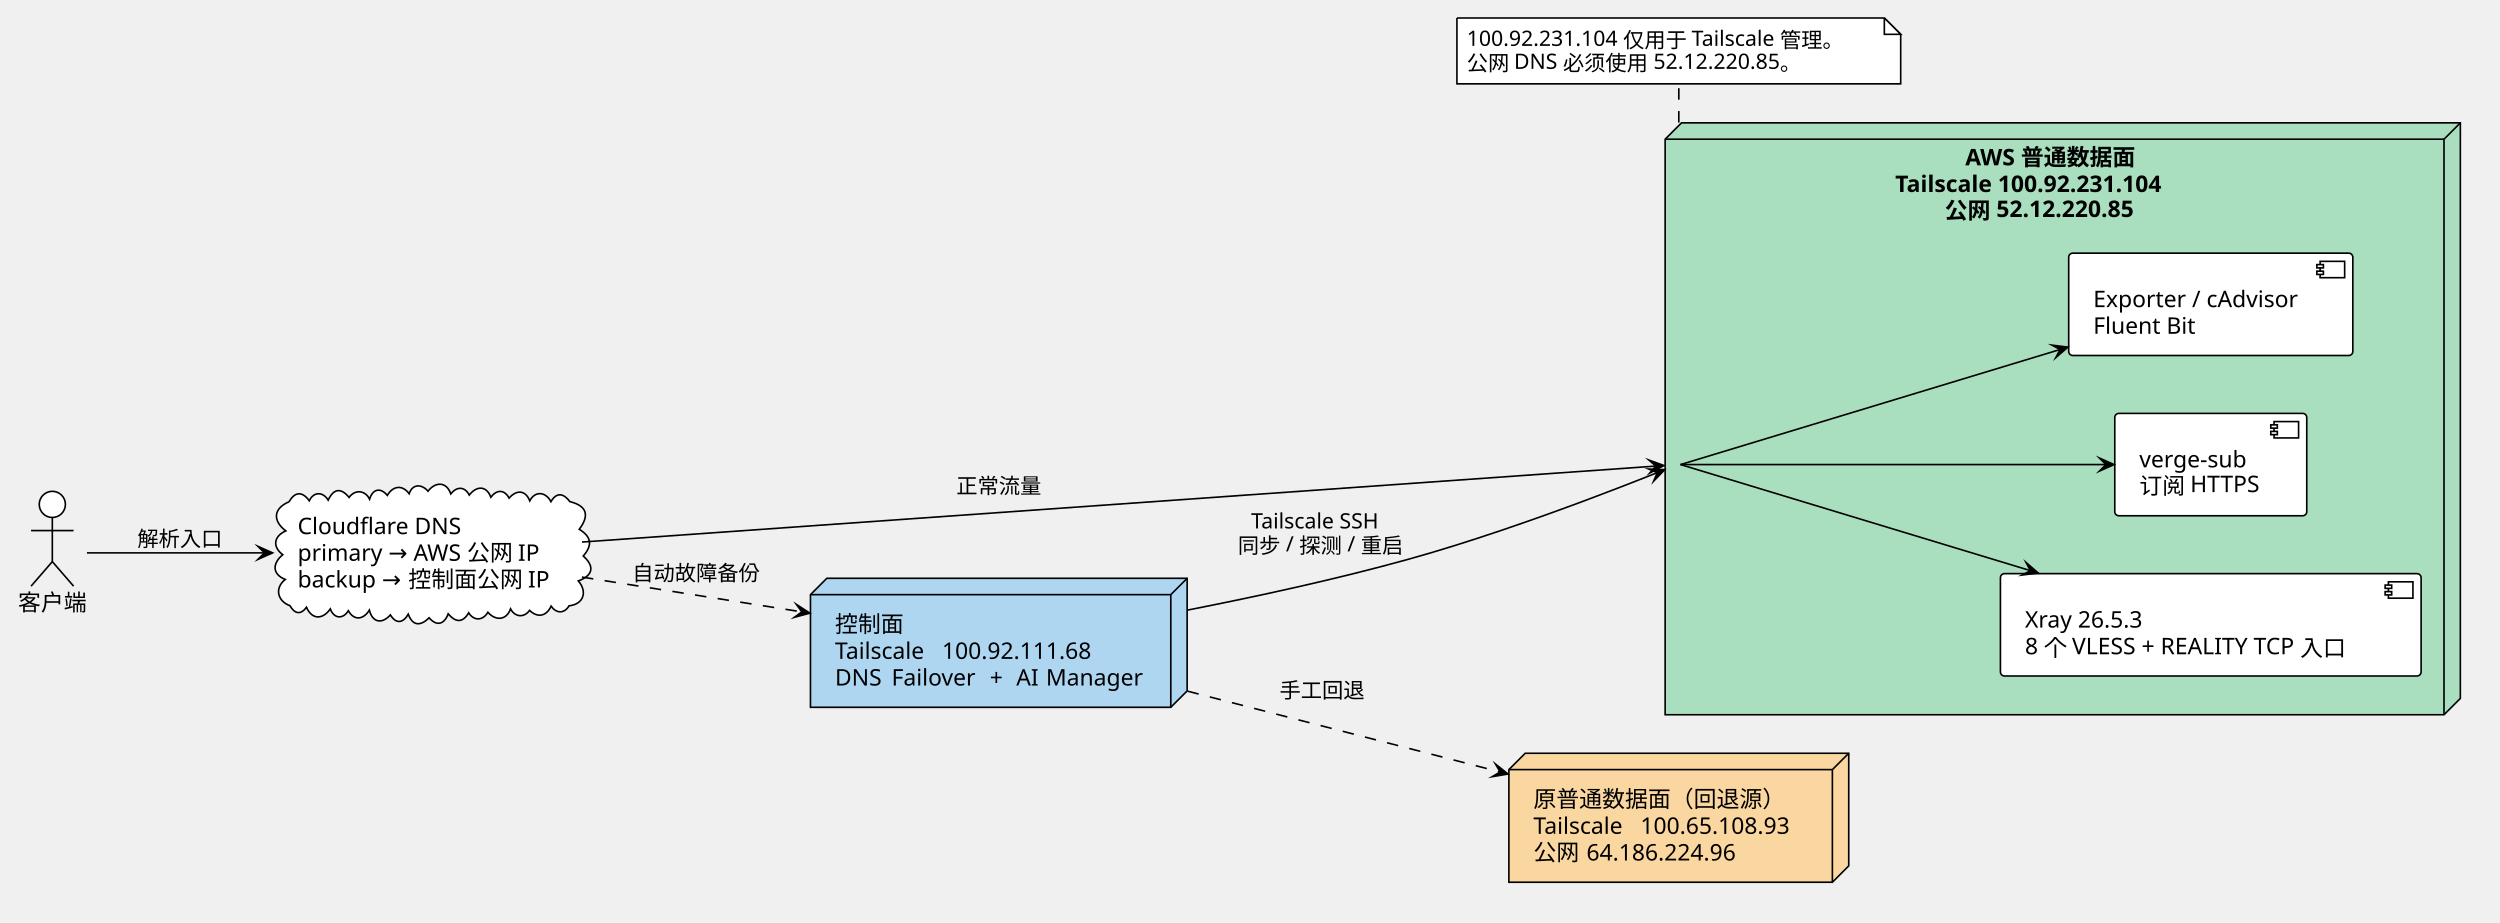
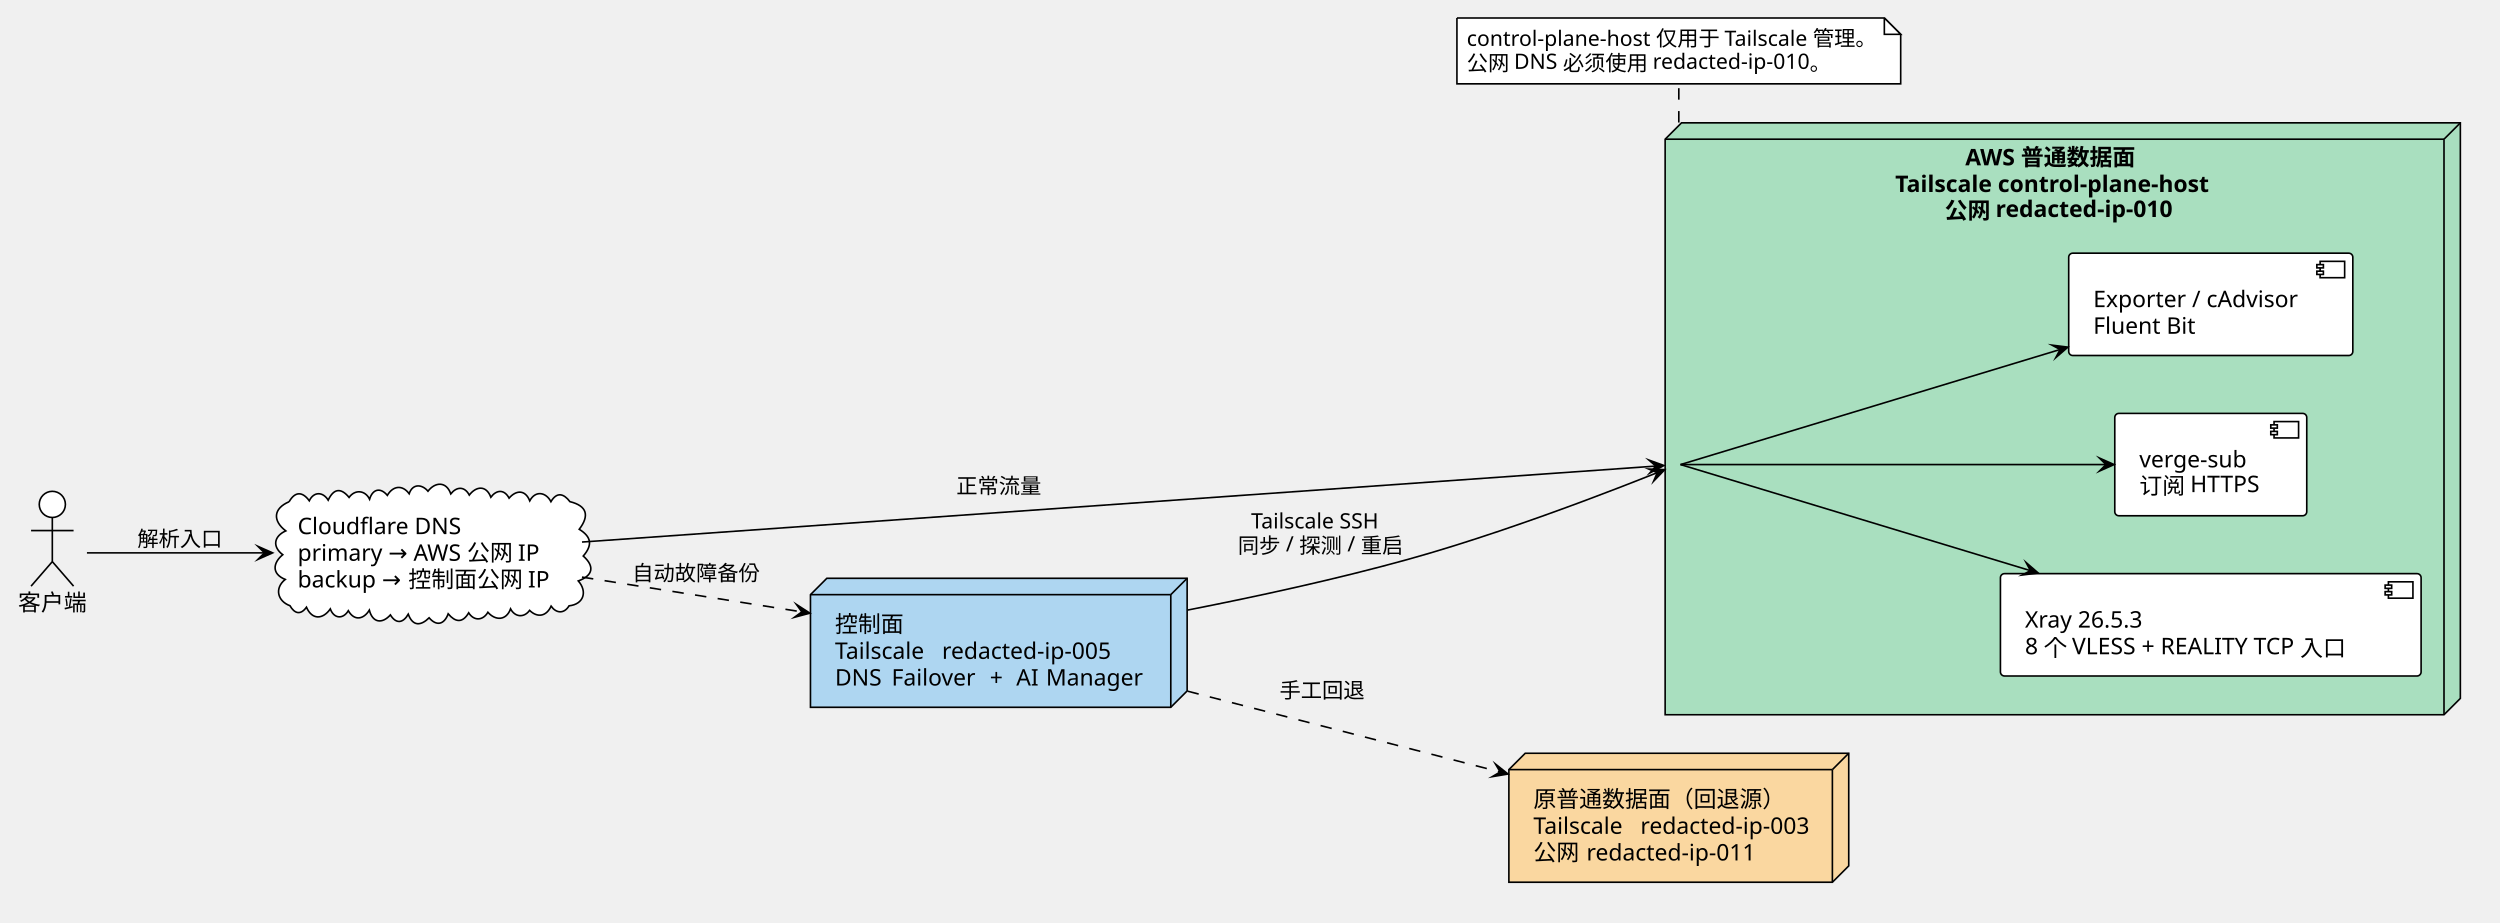
<svg xmlns="http://www.w3.org/2000/svg" contentStyleType="text/css" data-diagram-type="DESCRIPTION" height="564px" preserveAspectRatio="none" style="width:1529px;height:564px;background:#FFFFFF;" version="1.1" viewBox="0 0 1529 564" width="1529px" zoomAndPan="magnify">
  <defs />
  <g>
    <g class="cluster" data-qualified-name="aws" data-source-line="7" id="ent0003">
      <polygon fill="#A9DFBF" points="1018.4,85.13,1028.4,75.13,1504.75,75.13,1504.75,427.13,1494.75,437.13,1018.4,437.13,1018.4,85.13" style="stroke:#000000;stroke-width:1;stroke-linejoin:miter;stroke-miterlimit:10;" />
      <line style="stroke:#000000;stroke-width:1;" x1="1494.75" x2="1504.75" y1="85.13" y2="75.13" />
      <line style="stroke:#000000;stroke-width:1;" x1="1018.4" x2="1494.75" y1="85.13" y2="85.13" />
      <line style="stroke:#000000;stroke-width:1;" x1="1494.75" x2="1494.75" y1="85.13" y2="437.13" />
      <text fill="#000000" font-family="Verdana" font-size="14" font-weight="700" lengthAdjust="spacing" textLength="111.234" x="1201.958" y="101.125">AWS 普通数据面</text>
-       <text fill="#000000" font-family="Verdana" font-size="14" font-weight="700" lengthAdjust="spacing" textLength="196.95" x="1159.1" y="117.422">Tailscale 100.92.231.104</text>
-       <text fill="#000000" font-family="Verdana" font-size="14" font-weight="700" lengthAdjust="spacing" textLength="136.5" x="1189.325" y="133.719">公网 52.12.220.85</text>
+       <text fill="#000000" font-family="Verdana" font-size="14" font-weight="700" lengthAdjust="spacing" textLength="196.95" x="1159.1" y="117.422">Tailscale control-plane-host</text>
+       <text fill="#000000" font-family="Verdana" font-size="14" font-weight="700" lengthAdjust="spacing" textLength="136.5" x="1189.325" y="133.719">公网 redacted-ip-010</text>
    </g>
    <g class="entity" data-qualified-name="aws.xray" data-source-line="8" id="ent0004">
      <rect fill="#FFFFFF" height="62.594" rx="2.5" ry="2.5" style="stroke:#000000;stroke-width:1;" width="257.287" x="1223.46" y="350.84" />
      <rect fill="#FFFFFF" height="10" style="stroke:#000000;stroke-width:1;" width="15" x="1460.747" y="355.84" />
      <rect fill="#FFFFFF" height="2" style="stroke:#000000;stroke-width:1;" width="4" x="1458.747" y="357.84" />
      <rect fill="#FFFFFF" height="2" style="stroke:#000000;stroke-width:1;" width="4" x="1458.747" y="361.84" />
      <text fill="#000000" font-family="Verdana" font-size="14" lengthAdjust="spacing" textLength="81.19" x="1238.46" y="383.835">Xray 26.5.3</text>
      <text fill="#000000" font-family="Verdana" font-size="14" lengthAdjust="spacing" textLength="217.287" x="1238.46" y="400.132">8 个 VLESS + REALITY TCP 入口</text>
    </g>
    <g class="entity" data-qualified-name="aws.subscription" data-source-line="9" id="ent0005">
      <rect fill="#FFFFFF" height="62.594" rx="2.5" ry="2.5" style="stroke:#000000;stroke-width:1;" width="117.41" x="1293.4" y="252.84" />
      <rect fill="#FFFFFF" height="10" style="stroke:#000000;stroke-width:1;" width="15" x="1390.81" y="257.84" />
      <rect fill="#FFFFFF" height="2" style="stroke:#000000;stroke-width:1;" width="4" x="1388.81" y="259.84" />
      <rect fill="#FFFFFF" height="2" style="stroke:#000000;stroke-width:1;" width="4" x="1388.81" y="263.84" />
      <text fill="#000000" font-family="Verdana" font-size="14" lengthAdjust="spacing" textLength="70.26" x="1308.4" y="285.835">verge-sub</text>
      <text fill="#000000" font-family="Verdana" font-size="14" lengthAdjust="spacing" textLength="77.41" x="1308.4" y="302.132">订阅 HTTPS</text>
    </g>
    <g class="entity" data-qualified-name="aws.monitoring" data-source-line="10" id="ent0006">
      <rect fill="#FFFFFF" height="62.594" rx="2.5" ry="2.5" style="stroke:#000000;stroke-width:1;" width="173.766" x="1265.22" y="154.84" />
      <rect fill="#FFFFFF" height="10" style="stroke:#000000;stroke-width:1;" width="15" x="1418.986" y="159.84" />
      <rect fill="#FFFFFF" height="2" style="stroke:#000000;stroke-width:1;" width="4" x="1416.986" y="161.84" />
      <rect fill="#FFFFFF" height="2" style="stroke:#000000;stroke-width:1;" width="4" x="1416.986" y="165.84" />
      <text fill="#000000" font-family="Verdana" font-size="14" lengthAdjust="spacing" textLength="133.766" x="1280.22" y="187.835">Exporter / cAdvisor</text>
      <text fill="#000000" font-family="Verdana" font-size="14" lengthAdjust="spacing" textLength="67.225" x="1280.22" y="204.132">Fluent Bit</text>
    </g>
    <g class="entity" data-qualified-name="client" data-source-line="4" id="ent0001">
      <ellipse cx="32" cy="308.49" fill="#FFFFFF" rx="8" ry="8" style="stroke:#000000;stroke-width:1;" />
      <path d="M32,316.49 L32,343.49 M19,324.49 L45,324.49 M32,343.49 L19,358.49 M32,343.49 L45,358.49" fill="none" style="stroke:#000000;stroke-width:1;" />
      <text fill="#000000" font-family="Verdana" font-size="14" lengthAdjust="spacing" textLength="42" x="11" y="373.485">客户端</text>
    </g>
    <g class="entity" data-qualified-name="dns" data-source-line="5" id="ent0002">
      <path d="M176.82,306.864 C180.44,300.513 184.948,300.497 189.149,306.273 C191.94,300.487 197.563,300.723 200.719,305.888 C204.041,298.814 208.448,298.092 213.494,304.221 C217.108,299.194 223.341,299.771 226.038,305.31 C227.897,299.145 232.592,297.829 236.895,302.961 C240.26,297.201 246.019,296.237 250.242,301.964 C252.391,295.59 258.169,296.135 261.748,300.42 C266.09,294.758 272.921,294.201 275.705,302.032 C279.304,297.563 284.075,297.286 287.016,302.779 C291.185,297.363 297.303,296.541 300.199,304.075 C303.711,299.463 308.371,299.15 311.362,304.651 C315.686,299.673 321.226,299.381 323.994,306.303 C327.5,299.779 333.934,301.003 336.95,306.817 C340.626,300.594 344.875,301.928 348.559,306.808 C359.15,309.426 360.58,315.386 354.259,323.708 C361.802,328.362 362.466,333.416 356.721,340.069 C363.944,346.522 362.591,352.062 353.688,355.304 C359.341,361.769 357.101,369.531 348.035,370.531 C345.028,375.501 340.241,375.226 337.054,370.741 C334.245,376.867 328.837,378.107 323.899,373.303 C320.47,378.034 314.933,377.446 312.263,372.398 C309.547,379.702 302.974,379.636 298.393,374.473 C295.386,379.588 289.945,379.979 286.647,374.805 C282.828,381.273 278.504,380.576 274.106,375.43 C271.79,381.724 267.219,383.351 262.45,377.855 C257.445,382.783 252.541,383.25 249.69,375.659 C246.561,381.046 242.332,381.88 238.765,376.086 C233.679,381.72 227.917,380.97 225.882,373.161 C222.475,378.754 216.787,380.056 213.036,373.526 C209.708,378.98 204.207,378.352 202.016,372.424 C197.491,378.856 190.924,379.333 187.427,371.381 C183.751,376.446 180.105,375.246 177.338,370.451 C169.733,367.664 167.739,359.749 174.441,354.384 C165.934,350.924 166.949,344.175 172.928,339.264 C166.366,334.264 167.562,327.946 174.772,324.688 C166.677,318.5 167.088,311.005 176.82,306.864" fill="#FFFFFF" style="stroke:#000000;stroke-width:1;" />
      <text fill="#000000" font-family="Verdana" font-size="14" lengthAdjust="spacing" textLength="106.347" x="182" y="326.685">Cloudflare DNS</text>
      <text fill="#000000" font-family="Verdana" font-size="14" lengthAdjust="spacing" textLength="157.199" x="182" y="342.982">primary → AWS 公网 IP</text>
      <text fill="#000000" font-family="Verdana" font-size="14" lengthAdjust="spacing" textLength="158.682" x="182" y="359.279">backup → 控制面公网 IP</text>
    </g>
    <g class="entity" data-qualified-name="old" data-source-line="13" id="ent0007">
      <polygon fill="#FAD7A0" points="922.83,470.69,932.83,460.69,1130.686,460.69,1130.686,529.581,1120.686,539.581,922.83,539.581,922.83,470.69" style="stroke:#000000;stroke-width:1;stroke-linejoin:miter;stroke-miterlimit:10;" />
      <line style="stroke:#000000;stroke-width:1;" x1="1120.686" x2="1130.686" y1="470.69" y2="460.69" />
      <line style="stroke:#000000;stroke-width:1;" x1="922.83" x2="1120.686" y1="470.69" y2="470.69" />
      <line style="stroke:#000000;stroke-width:1;" x1="1120.686" x2="1120.686" y1="470.69" y2="539.581" />
      <text fill="#000000" font-family="Verdana" font-size="14" lengthAdjust="spacing" textLength="14" x="937.83" y="493.685">原</text>
      <text fill="#000000" font-family="Verdana" font-size="14" lengthAdjust="spacing" textLength="14" x="951.83" y="493.685">普</text>
      <text fill="#000000" font-family="Verdana" font-size="14" lengthAdjust="spacing" textLength="14" x="965.83" y="493.685">通</text>
      <text fill="#000000" font-family="Verdana" font-size="14" lengthAdjust="spacing" textLength="14" x="979.83" y="493.685">数</text>
      <text fill="#000000" font-family="Verdana" font-size="14" lengthAdjust="spacing" textLength="14" x="993.83" y="493.685">据</text>
      <text fill="#000000" font-family="Verdana" font-size="14" lengthAdjust="spacing" textLength="14" x="1007.83" y="493.685">面</text>
      <text fill="#000000" font-family="Verdana" font-size="14" lengthAdjust="spacing" textLength="14" x="1021.83" y="493.685">（</text>
      <text fill="#000000" font-family="Verdana" font-size="14" lengthAdjust="spacing" textLength="14" x="1035.83" y="493.685">回</text>
      <text fill="#000000" font-family="Verdana" font-size="14" lengthAdjust="spacing" textLength="14" x="1049.83" y="493.685">退</text>
      <text fill="#000000" font-family="Verdana" font-size="14" lengthAdjust="spacing" textLength="14" x="1063.83" y="493.685">源</text>
      <text fill="#000000" font-family="Verdana" font-size="14" lengthAdjust="spacing" textLength="14" x="1077.829" y="493.685">）</text>
      <text fill="#000000" font-family="Verdana" font-size="14" lengthAdjust="spacing" textLength="60.983" x="937.83" y="509.982">Tailscale</text>
      <text fill="#000000" font-family="Verdana" font-size="14" lengthAdjust="spacing" textLength="4.45" x="998.813" y="509.982"> </text>
-       <text fill="#000000" font-family="Verdana" font-size="14" lengthAdjust="spacing" textLength="102.423" x="1003.264" y="509.982">100.65.108.93</text>
+       <text fill="#000000" font-family="Verdana" font-size="14" lengthAdjust="spacing" textLength="102.423" x="1003.264" y="509.982">redacted-ip-003</text>
      <text fill="#000000" font-family="Verdana" font-size="14" lengthAdjust="spacing" textLength="14" x="937.83" y="526.279">公</text>
      <text fill="#000000" font-family="Verdana" font-size="14" lengthAdjust="spacing" textLength="14" x="951.83" y="526.279">网</text>
      <text fill="#000000" font-family="Verdana" font-size="14" lengthAdjust="spacing" textLength="4.45" x="965.83" y="526.279"> </text>
-       <text fill="#000000" font-family="Verdana" font-size="14" lengthAdjust="spacing" textLength="102.423" x="970.28" y="526.279">64.186.224.96</text>
+       <text fill="#000000" font-family="Verdana" font-size="14" lengthAdjust="spacing" textLength="102.423" x="970.28" y="526.279">redacted-ip-011</text>
    </g>
    <g class="entity" data-qualified-name="control" data-source-line="14" id="ent0008">
      <polygon fill="#AED6F1" points="495.68,363.69,505.68,353.69,726.054,353.69,726.054,422.581,716.054,432.581,495.68,432.581,495.68,363.69" style="stroke:#000000;stroke-width:1;stroke-linejoin:miter;stroke-miterlimit:10;" />
      <line style="stroke:#000000;stroke-width:1;" x1="716.054" x2="726.054" y1="363.69" y2="353.69" />
      <line style="stroke:#000000;stroke-width:1;" x1="495.68" x2="716.054" y1="363.69" y2="363.69" />
      <line style="stroke:#000000;stroke-width:1;" x1="716.054" x2="716.054" y1="363.69" y2="432.581" />
      <text fill="#000000" font-family="Verdana" font-size="14" lengthAdjust="spacing" textLength="14" x="510.68" y="386.685">控</text>
      <text fill="#000000" font-family="Verdana" font-size="14" lengthAdjust="spacing" textLength="14" x="524.68" y="386.685">制</text>
      <text fill="#000000" font-family="Verdana" font-size="14" lengthAdjust="spacing" textLength="14" x="538.68" y="386.685">面</text>
      <text fill="#000000" font-family="Verdana" font-size="14" lengthAdjust="spacing" textLength="60.983" x="510.68" y="402.982">Tailscale</text>
      <text fill="#000000" font-family="Verdana" font-size="14" lengthAdjust="spacing" textLength="4.45" x="571.663" y="402.982"> </text>
-       <text fill="#000000" font-family="Verdana" font-size="14" lengthAdjust="spacing" textLength="102.423" x="576.114" y="402.982">100.92.111.68</text>
+       <text fill="#000000" font-family="Verdana" font-size="14" lengthAdjust="spacing" textLength="102.423" x="576.114" y="402.982">redacted-ip-005</text>
      <text fill="#000000" font-family="Verdana" font-size="14" lengthAdjust="spacing" textLength="30.14" x="510.68" y="419.279">DNS</text>
      <text fill="#000000" font-family="Verdana" font-size="14" lengthAdjust="spacing" textLength="4.45" x="540.82" y="419.279"> </text>
      <text fill="#000000" font-family="Verdana" font-size="14" lengthAdjust="spacing" textLength="55.631" x="545.27" y="419.279">Failover</text>
      <text fill="#000000" font-family="Verdana" font-size="14" lengthAdjust="spacing" textLength="4.45" x="600.901" y="419.279"> </text>
      <text fill="#000000" font-family="Verdana" font-size="14" lengthAdjust="spacing" textLength="11.73" x="605.351" y="419.279">+</text>
      <text fill="#000000" font-family="Verdana" font-size="14" lengthAdjust="spacing" textLength="4.45" x="617.081" y="419.279"> </text>
      <text fill="#000000" font-family="Verdana" font-size="14" lengthAdjust="spacing" textLength="13.706" x="621.532" y="419.279">AI</text>
      <text fill="#000000" font-family="Verdana" font-size="14" lengthAdjust="spacing" textLength="4.45" x="635.238" y="419.279"> </text>
      <text fill="#000000" font-family="Verdana" font-size="14" lengthAdjust="spacing" textLength="61.366" x="639.688" y="419.279">Manager</text>
    </g>
    <g class="entity" data-qualified-name="GMN17" data-source-line="26" id="ent0018">
      <path d="M891.06,11 L891.06,51.266 L1162.462,51.266 L1162.462,21 L1152.462,11 L891.06,11" fill="#FFFFFF" style="stroke:#000000;stroke-width:1;" />
      <path d="M1152.462,11 L1152.462,21 L1162.462,21 L1152.462,11" fill="#FFFFFF" style="stroke:#000000;stroke-width:1;" />
-       <text fill="#000000" font-family="Verdana" font-size="13" lengthAdjust="spacing" textLength="250.402" x="897.06" y="28.067">100.92.231.104 仅用于 Tailscale 管理。</text>
-       <text fill="#000000" font-family="Verdana" font-size="13" lengthAdjust="spacing" textLength="218.22" x="897.06" y="43.2">公网 DNS 必须使用 52.12.220.85。</text>
+       <text fill="#000000" font-family="Verdana" font-size="13" lengthAdjust="spacing" textLength="250.402" x="897.06" y="28.067">control-plane-host 仅用于 Tailscale 管理。</text>
+       <text fill="#000000" font-family="Verdana" font-size="13" lengthAdjust="spacing" textLength="218.22" x="897.06" y="43.2">公网 DNS 必须使用 redacted-ip-010。</text>
    </g>
    <g class="link" data-entity-1="ent0001" data-entity-2="ent0002" data-link-type="dependency" data-source-line="16" id="lnk9">
      <path d="M53.17,338.13 C78.77,338.13 119.64,338.13 161.73,338.13" fill="none" id="client-to-dns" style="stroke:#000000;stroke-width:1;" />
      <polygon fill="#000000" points="166.73,338.13,157.73,334.13,161.73,338.13,157.73,342.13,166.73,338.13" style="stroke:#000000;stroke-width:1;stroke-linejoin:miter;stroke-miterlimit:10;" />
      <text fill="#000000" font-family="Verdana" font-size="13" lengthAdjust="spacing" textLength="52" x="84" y="334.197">解析入口</text>
    </g>
    <g class="link" data-entity-1="ent0002" data-entity-2="ent0003" data-link-type="dependency" data-source-line="17" id="lnk10">
      <path d="M355.95,331.51 C457.08,324.36 622.715,312.645 763.965,302.654 C834.59,297.658 899.119,293.093 946.44,289.746 C970.101,288.072 989.459,286.702 1003.127,285.735 C1006.544,285.494 1009.606,285.277 1012.29,285.087 C1013.632,284.992 1014.879,284.904 1016.03,284.822 C1016.605,284.782 1012.168,285.096 1012.695,285.058" fill="none" id="dns-to-aws" style="stroke:#000000;stroke-width:1;" />
      <polygon fill="#000000" points="1017.683,284.705,1008.423,281.351,1012.695,285.058,1008.987,289.331,1017.683,284.705" style="stroke:#000000;stroke-width:1;stroke-linejoin:miter;stroke-miterlimit:10;" />
      <text fill="#000000" font-family="Verdana" font-size="13" lengthAdjust="spacing" textLength="52" x="584.87" y="301.837">正常流量</text>
    </g>
    <g class="link" data-entity-1="ent0002" data-entity-2="ent0008" data-link-type="dependency" data-source-line="18" id="lnk11">
      <path d="M355.93,352.95 C398.85,359.74 445.192,367.068 490.401,374.228" fill="none" id="dns-to-control" style="stroke:#000000;stroke-width:1;stroke-dasharray:7,7;" />
      <polygon fill="#000000" points="495.34,375.01,487.077,369.651,490.401,374.228,485.825,377.553,495.34,375.01" style="stroke:#000000;stroke-width:1;stroke-linejoin:miter;stroke-miterlimit:10;" />
      <text fill="#000000" font-family="Verdana" font-size="13" lengthAdjust="spacing" textLength="78" x="386.68" y="355.157">自动故障备份</text>
    </g>
    <g class="link" data-entity-1="ent0008" data-entity-2="ent0003" data-link-type="dependency" data-source-line="19" id="lnk12">
      <path d="M726.47,373.09 C769.04,364.75 817.54,354.19 861.06,342.13 C897.87,331.935 938.342,317.728 969.955,305.926 C985.761,300.026 999.352,294.727 1009.163,290.831 C1011.616,289.858 1013.833,288.972 1015.788,288.186 C1016.277,287.989 1016.75,287.799 1017.206,287.615 C1017.434,287.524 1017.658,287.433 1017.877,287.345 C1017.987,287.3 1013.46,289.128 1013.567,289.085" fill="none" id="control-to-aws" style="stroke:#000000;stroke-width:1;" />
      <polygon fill="#000000" points="1018.203,287.213,1008.361,286.873,1013.567,289.085,1011.356,294.292,1018.203,287.213" style="stroke:#000000;stroke-width:1;stroke-linejoin:miter;stroke-miterlimit:10;" />
      <text fill="#000000" font-family="Verdana" font-size="13" lengthAdjust="spacing" textLength="87.039" x="765.185" y="323.197">Tailscale SSH</text>
      <text fill="#000000" font-family="Verdana" font-size="13" lengthAdjust="spacing" textLength="103.289" x="757.06" y="338.33">同步 / 探测 / 重启</text>
    </g>
    <g class="link" data-entity-1="ent0008" data-entity-2="ent0007" data-link-type="dependency" data-source-line="20" id="lnk13">
      <path d="M726.34,422.73 C787.7,438.59 857.889,456.738 917.489,472.148" fill="none" id="control-to-old" style="stroke:#000000;stroke-width:1;stroke-dasharray:7,7;" />
      <polygon fill="#000000" points="922.33,473.4,914.618,467.274,917.489,472.148,912.615,475.02,922.33,473.4" style="stroke:#000000;stroke-width:1;stroke-linejoin:miter;stroke-miterlimit:10;" />
      <text fill="#000000" font-family="Verdana" font-size="13" lengthAdjust="spacing" textLength="52" x="782.56" y="426.867">手工回退</text>
    </g>
    <g class="link" data-entity-1="ent0003" data-entity-2="ent0004" data-link-type="dependency" data-source-line="21" id="lnk14">
      <path d="M1027.82,284.15 C1030.89,285.08 1148.525,320.74 1241.815,349.01" fill="none" id="aws-to-xray" style="stroke:#000000;stroke-width:1;" />
      <polygon fill="#000000" points="1246.6,350.46,1239.147,344.022,1241.815,349.01,1236.827,351.678,1246.6,350.46" style="stroke:#000000;stroke-width:1;stroke-linejoin:miter;stroke-miterlimit:10;" />
    </g>
    <g class="link" data-entity-1="ent0003" data-entity-2="ent0005" data-link-type="dependency" data-source-line="22" id="lnk15">
      <path d="M1027.82,284.13 C1031.43,284.13 1195.91,284.13 1287.99,284.13" fill="none" id="aws-to-subscription" style="stroke:#000000;stroke-width:1;" />
      <polygon fill="#000000" points="1292.99,284.13,1283.99,280.13,1287.99,284.13,1283.99,288.13,1292.99,284.13" style="stroke:#000000;stroke-width:1;stroke-linejoin:miter;stroke-miterlimit:10;" />
    </g>
    <g class="link" data-entity-1="ent0003" data-entity-2="ent0006" data-link-type="dependency" data-source-line="23" id="lnk16">
      <path d="M1027.82,284.12 C1031.09,283.12 1165.325,242.44 1259.975,213.75" fill="none" id="aws-to-monitoring" style="stroke:#000000;stroke-width:1;" />
      <polygon fill="#000000" points="1264.76,212.3,1254.987,211.083,1259.975,213.75,1257.307,218.739,1264.76,212.3" style="stroke:#000000;stroke-width:1;stroke-linejoin:miter;stroke-miterlimit:10;" />
    </g>
    <g class="link" data-entity-1="ent0003" data-entity-2="ent0018" data-link-type="association" data-source-line="26" id="lnk19">
      <path d="M1026.76,74.942 C1026.76,74.337 1026.76,73.732 1026.76,73.127 C1026.76,70.707 1026.76,68.288 1026.76,65.868 C1026.76,61.029 1026.76,56.189 1026.76,51.35" fill="none" id="aws-GMN17" style="stroke:#000000;stroke-width:1;stroke-dasharray:7,7;" />
    </g>
  </g>
</svg>
